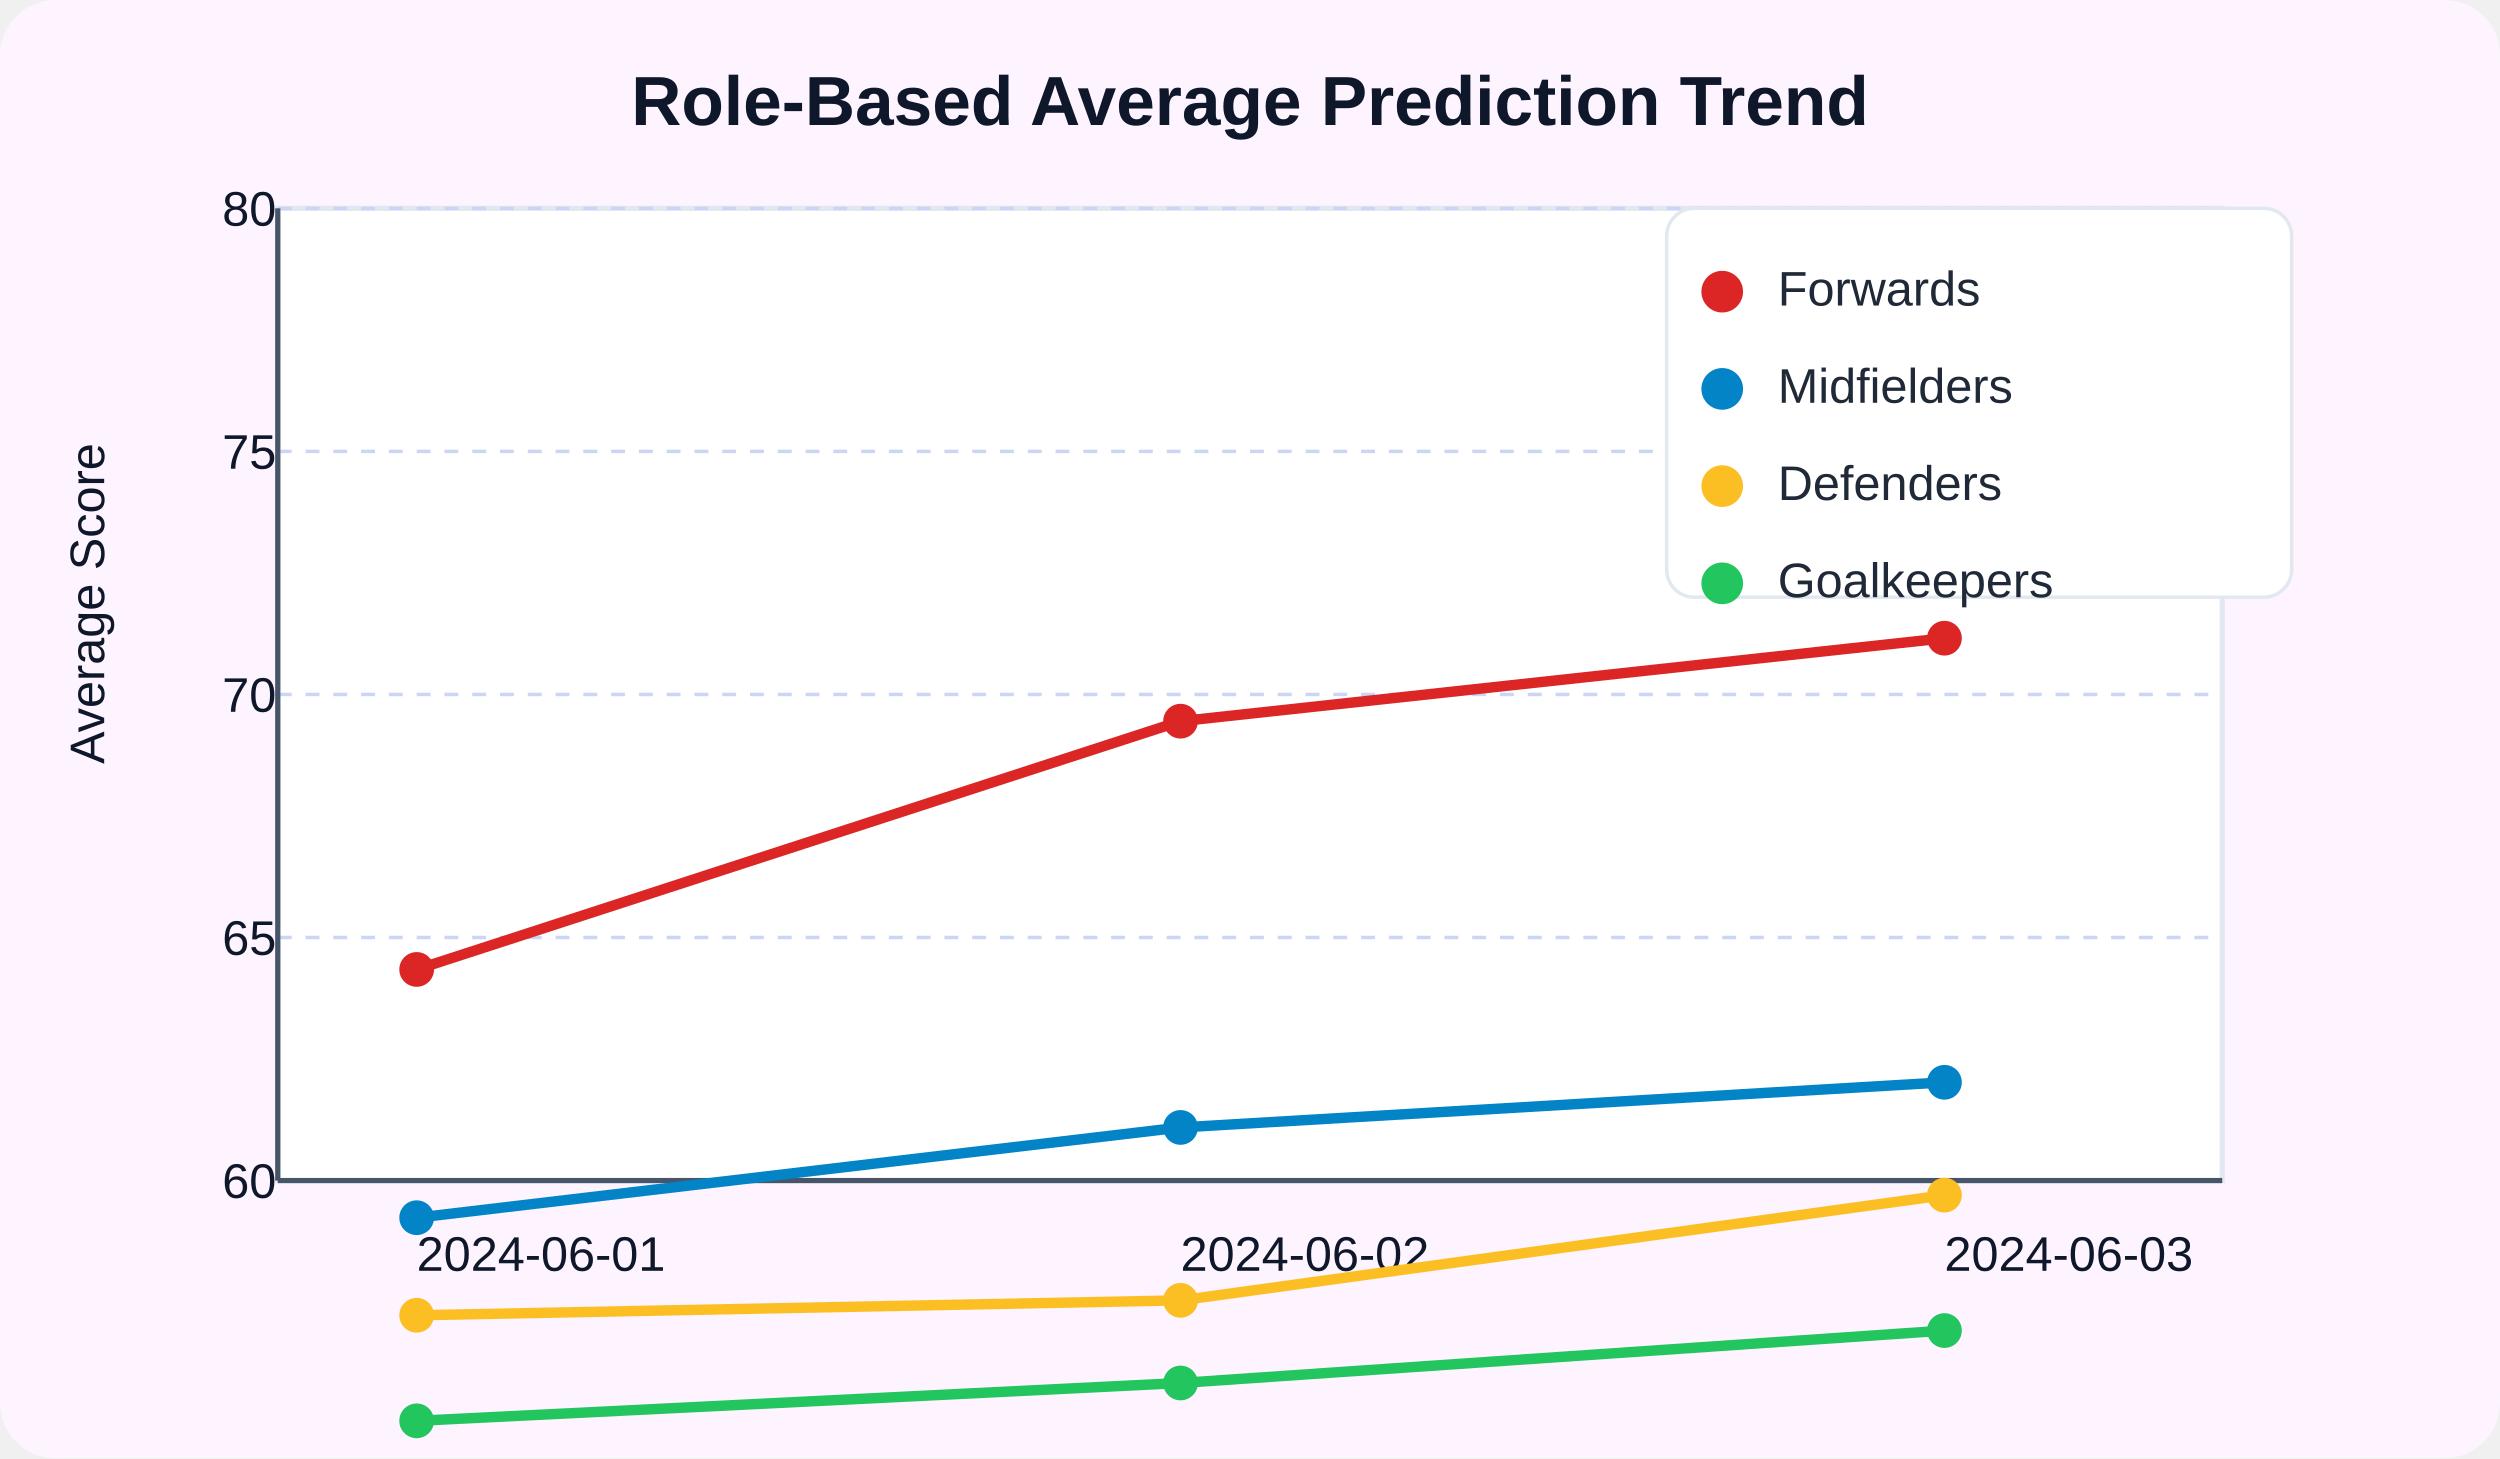
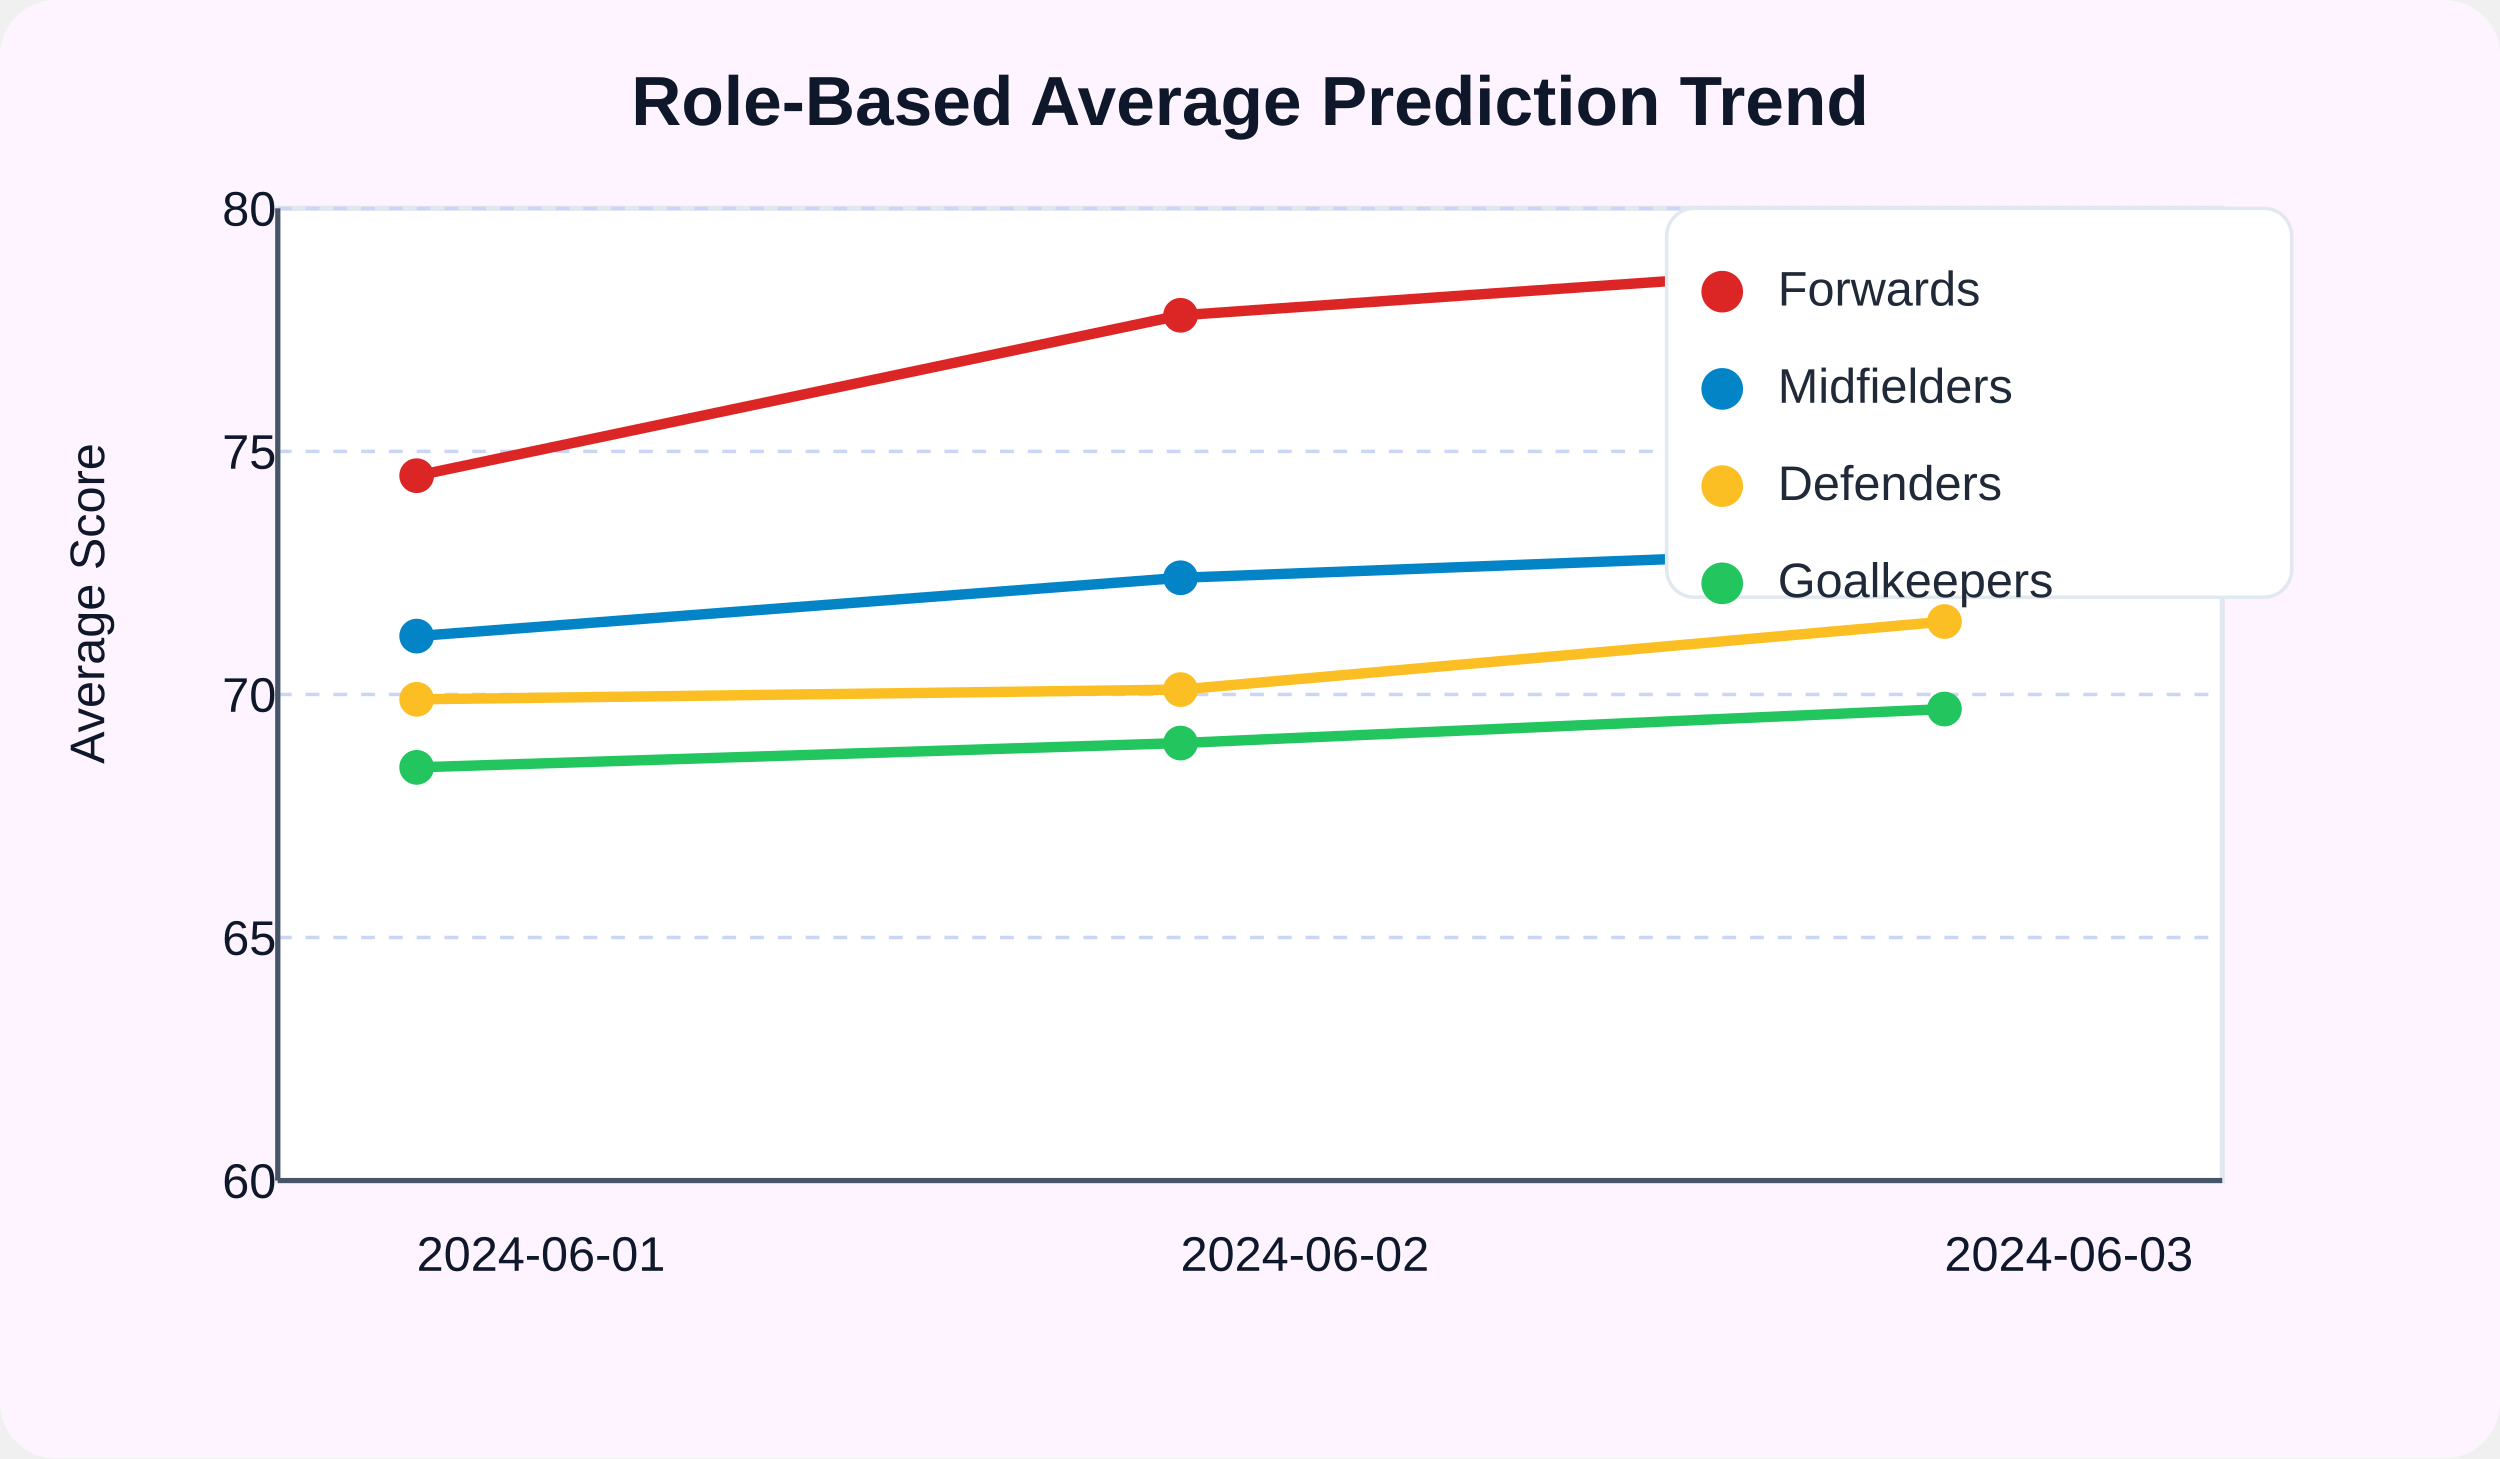
<svg xmlns="http://www.w3.org/2000/svg" width="720" height="420" viewBox="0 0 720 420" font-family="Arial, sans-serif">
  <defs>
    <style>
      .axis { stroke: #475569; stroke-width: 1.5; }
      .grid { stroke: #cbd5f5; stroke-width: 1; stroke-dasharray: 4 4; }
      .label { fill: #0f172a; font-size: 14px; }
      .title { fill: #0f172a; font-size: 20px; font-weight: 600; }
      .legend { fill: #1f2937; font-size: 14px; }
    </style>
  </defs>
  <rect x="0" y="0" width="720" height="420" rx="16" fill="#fdf4ff" />
  <text x="360" y="36" text-anchor="middle" class="title">Role-Based Average Prediction Trend</text>
  <g transform="translate(80, 60)">
    <rect x="0" y="0" width="560" height="280" fill="#ffffff" stroke="#e2e8f0" stroke-width="1.5" />
    <g class="grid">
      <line x1="0" y1="0" x2="560" y2="0" />
      <line x1="0" y1="70" x2="560" y2="70" />
      <line x1="0" y1="140" x2="560" y2="140" />
      <line x1="0" y1="210" x2="560" y2="210" />
      <line x1="0" y1="280" x2="560" y2="280" />
    </g>
    <g class="axis">
      <line x1="0" y1="0" x2="0" y2="280" />
      <line x1="0" y1="280" x2="560" y2="280" />
    </g>
    <g class="label">
      <text x="-16" y="5">80</text>
      <text x="-16" y="75">75</text>
      <text x="-16" y="145">70</text>
      <text x="-16" y="215">65</text>
      <text x="-16" y="285">60</text>
      <text transform="rotate(-90)" x="-160" y="-50">Average Score</text>
    </g>
    <g class="label">
      <text x="40" y="306">2024-06-01</text>
      <text x="260" y="306">2024-06-02</text>
      <text x="480" y="306">2024-06-03</text>
    </g>
-     <polyline fill="none" stroke="#dc2626" stroke-width="3" points="40,219.2 260,147.7 480,123.8" />
-     <circle cx="40" cy="219.2" r="5" fill="#dc2626" />
-     <circle cx="260" cy="147.7" r="5" fill="#dc2626" />
-     <circle cx="480" cy="123.8" r="5" fill="#dc2626" />
-     <polyline fill="none" stroke="#0284c7" stroke-width="3" points="40,290.7 260,264.7 480,251.7" />
-     <circle cx="40" cy="290.7" r="5" fill="#0284c7" />
-     <circle cx="260" cy="264.7" r="5" fill="#0284c7" />
-     <circle cx="480" cy="251.7" r="5" fill="#0284c7" />
-     <polyline fill="none" stroke="#fbbf24" stroke-width="3" points="40,318.8 260,314.5 480,284.2" />
-     <circle cx="40" cy="318.8" r="5" fill="#fbbf24" />
-     <circle cx="260" cy="314.5" r="5" fill="#fbbf24" />
-     <circle cx="480" cy="284.2" r="5" fill="#fbbf24" />
-     <polyline fill="none" stroke="#22c55e" stroke-width="3" points="40,349.2 260,338.3 480,323.2" />
-     <circle cx="40" cy="349.2" r="5" fill="#22c55e" />
-     <circle cx="260" cy="338.3" r="5" fill="#22c55e" />
-     <circle cx="480" cy="323.2" r="5" fill="#22c55e" />
+     <polyline fill="none" stroke="#dc2626" stroke-width="3" points="40,77 260,30.8 480,15.4" />
+     <circle cx="40" cy="77" r="5" fill="#dc2626" />
+     <circle cx="260" cy="30.8" r="5" fill="#dc2626" />
+     <circle cx="480" cy="15.4" r="5" fill="#dc2626" />
+     <polyline fill="none" stroke="#0284c7" stroke-width="3" points="40,123.2 260,106.4 480,98" />
+     <circle cx="40" cy="123.2" r="5" fill="#0284c7" />
+     <circle cx="260" cy="106.4" r="5" fill="#0284c7" />
+     <circle cx="480" cy="98" r="5" fill="#0284c7" />
+     <polyline fill="none" stroke="#fbbf24" stroke-width="3" points="40,141.4 260,138.6 480,119" />
+     <circle cx="40" cy="141.4" r="5" fill="#fbbf24" />
+     <circle cx="260" cy="138.6" r="5" fill="#fbbf24" />
+     <circle cx="480" cy="119" r="5" fill="#fbbf24" />
+     <polyline fill="none" stroke="#22c55e" stroke-width="3" points="40,161 260,154 480,144.2" />
+     <circle cx="40" cy="161" r="5" fill="#22c55e" />
+     <circle cx="260" cy="154" r="5" fill="#22c55e" />
+     <circle cx="480" cy="144.2" r="5" fill="#22c55e" />
  </g>
  <g class="legend">
    <rect x="480" y="60" width="180" height="112" rx="8" fill="#ffffff" stroke="#e2e8f0" />
    <g transform="translate(496, 84)">
      <circle cx="0" cy="0" r="6" fill="#dc2626" />
      <text x="16" y="4">Forwards</text>
    </g>
    <g transform="translate(496, 112)">
      <circle cx="0" cy="0" r="6" fill="#0284c7" />
      <text x="16" y="4">Midfielders</text>
    </g>
    <g transform="translate(496, 140)">
      <circle cx="0" cy="0" r="6" fill="#fbbf24" />
      <text x="16" y="4">Defenders</text>
    </g>
    <g transform="translate(496, 168)">
      <circle cx="0" cy="0" r="6" fill="#22c55e" />
      <text x="16" y="4">Goalkeepers</text>
    </g>
  </g>
</svg>
